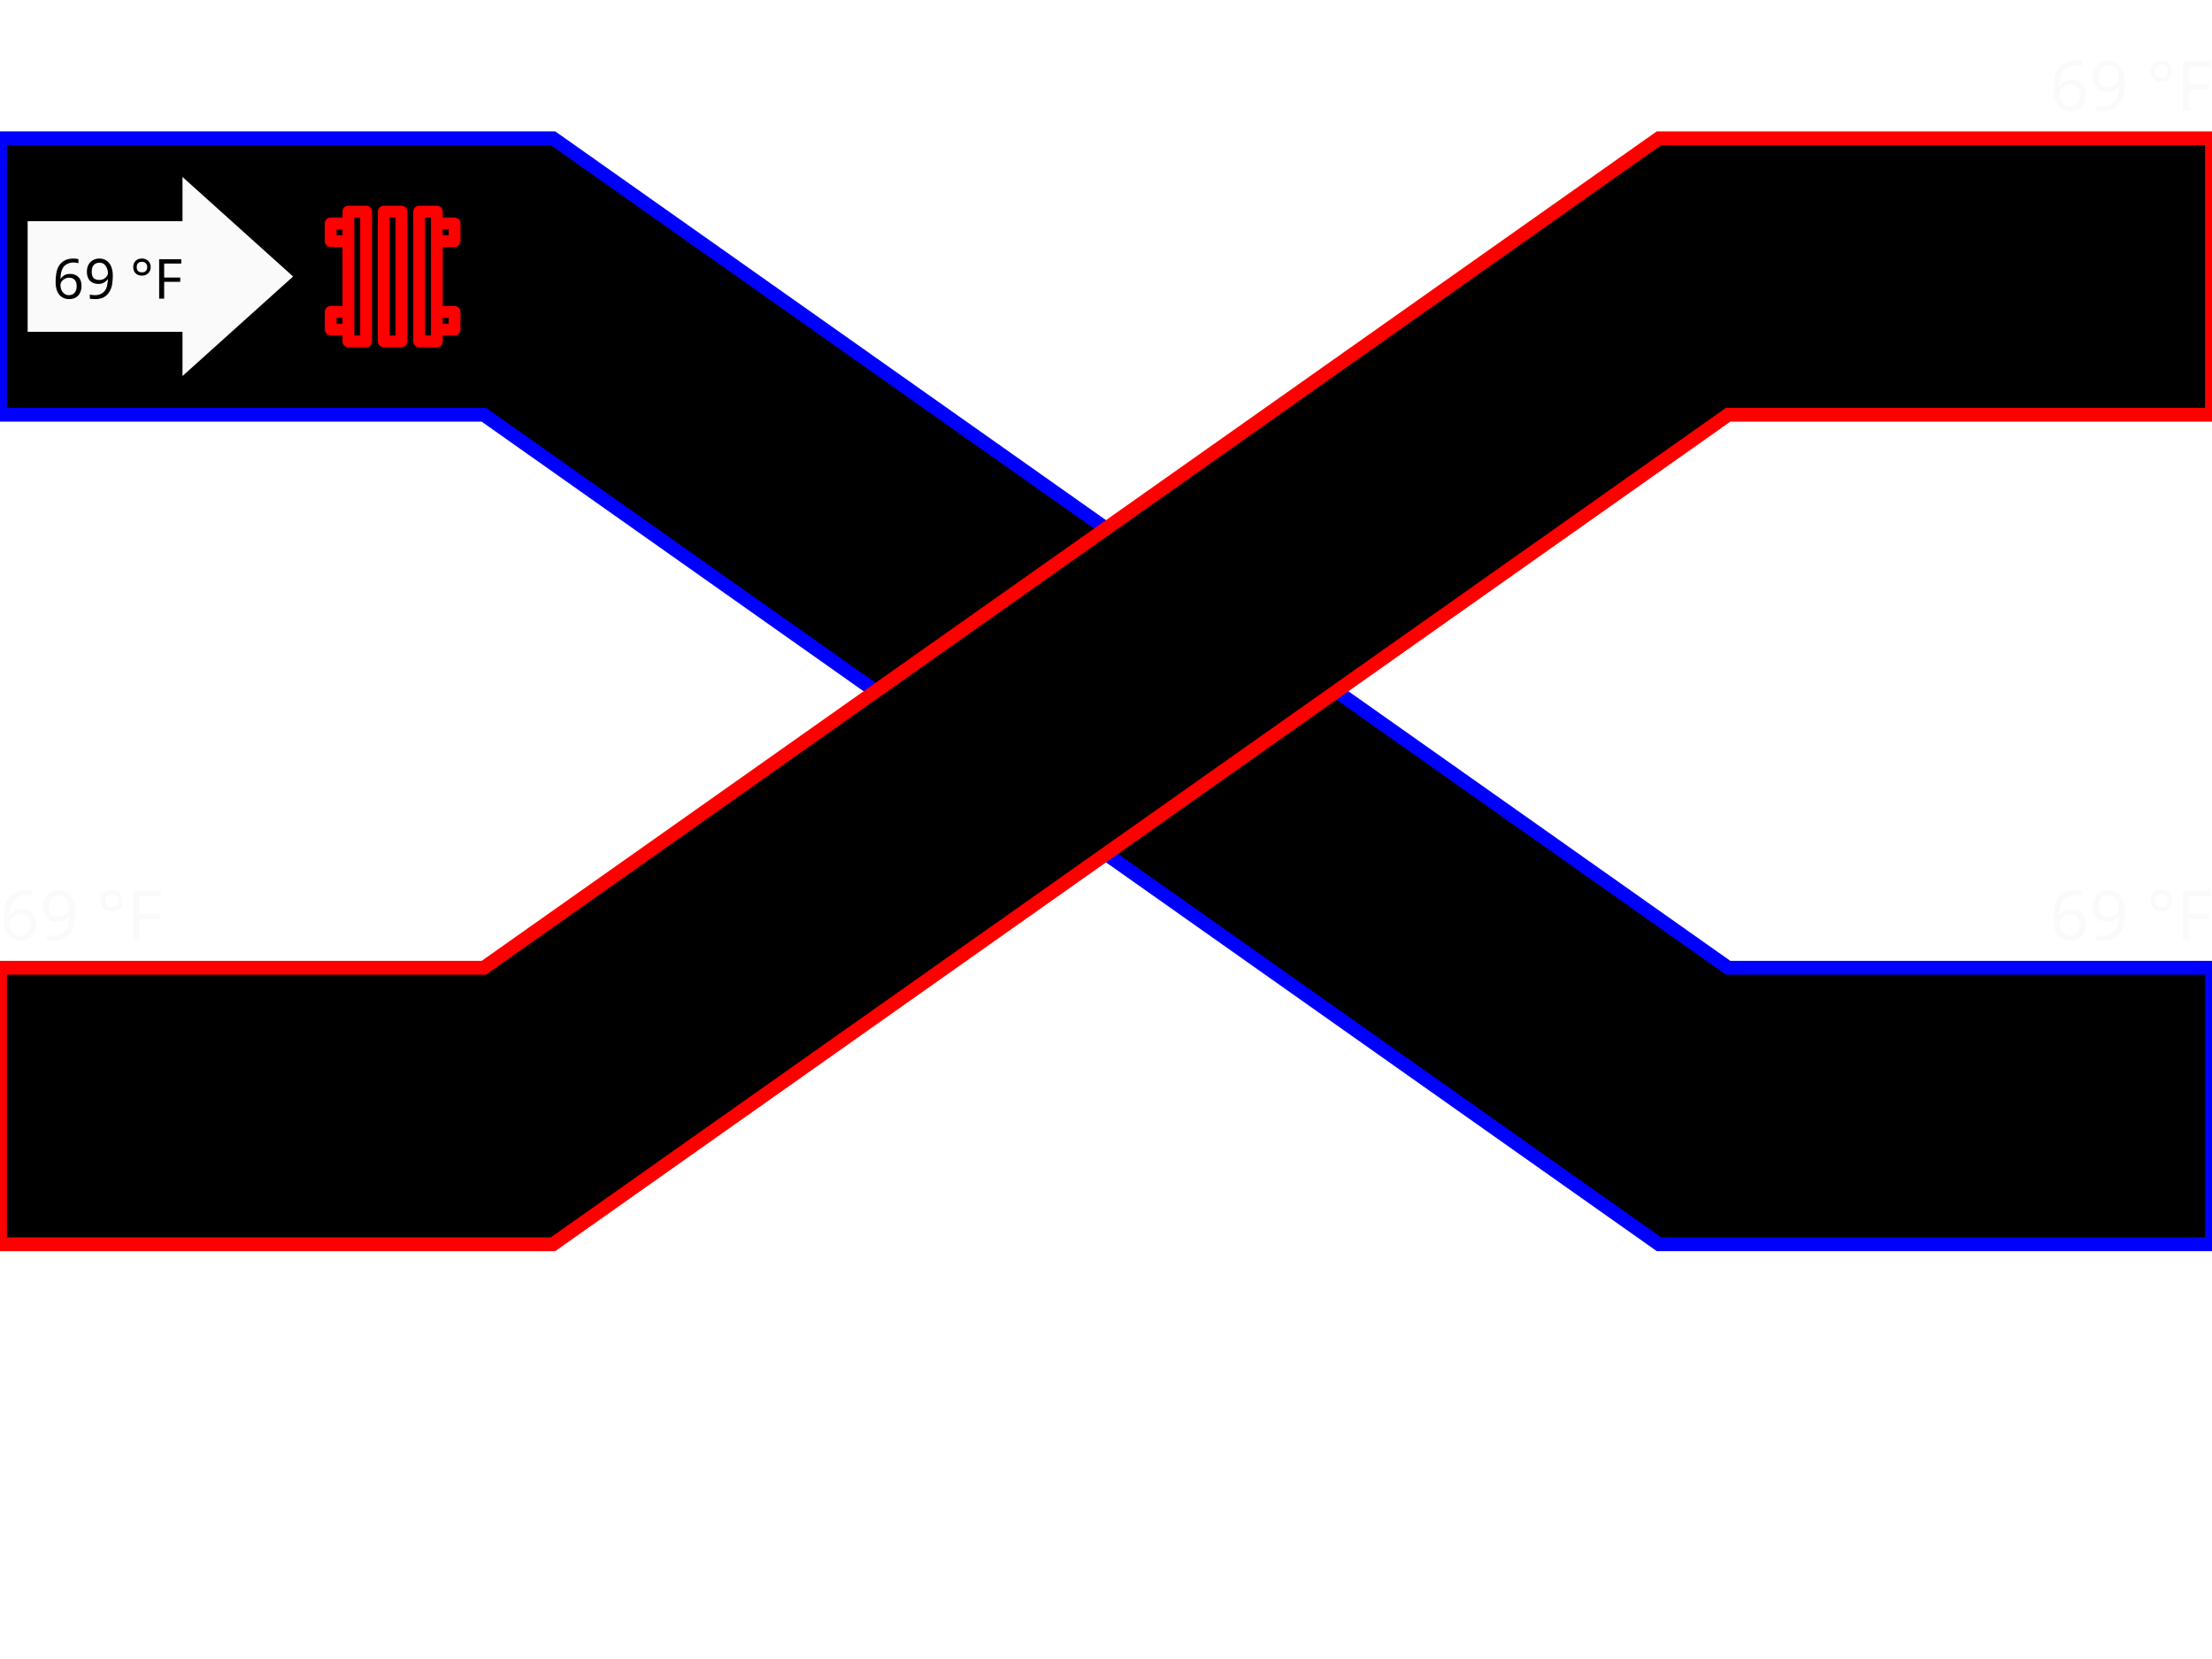
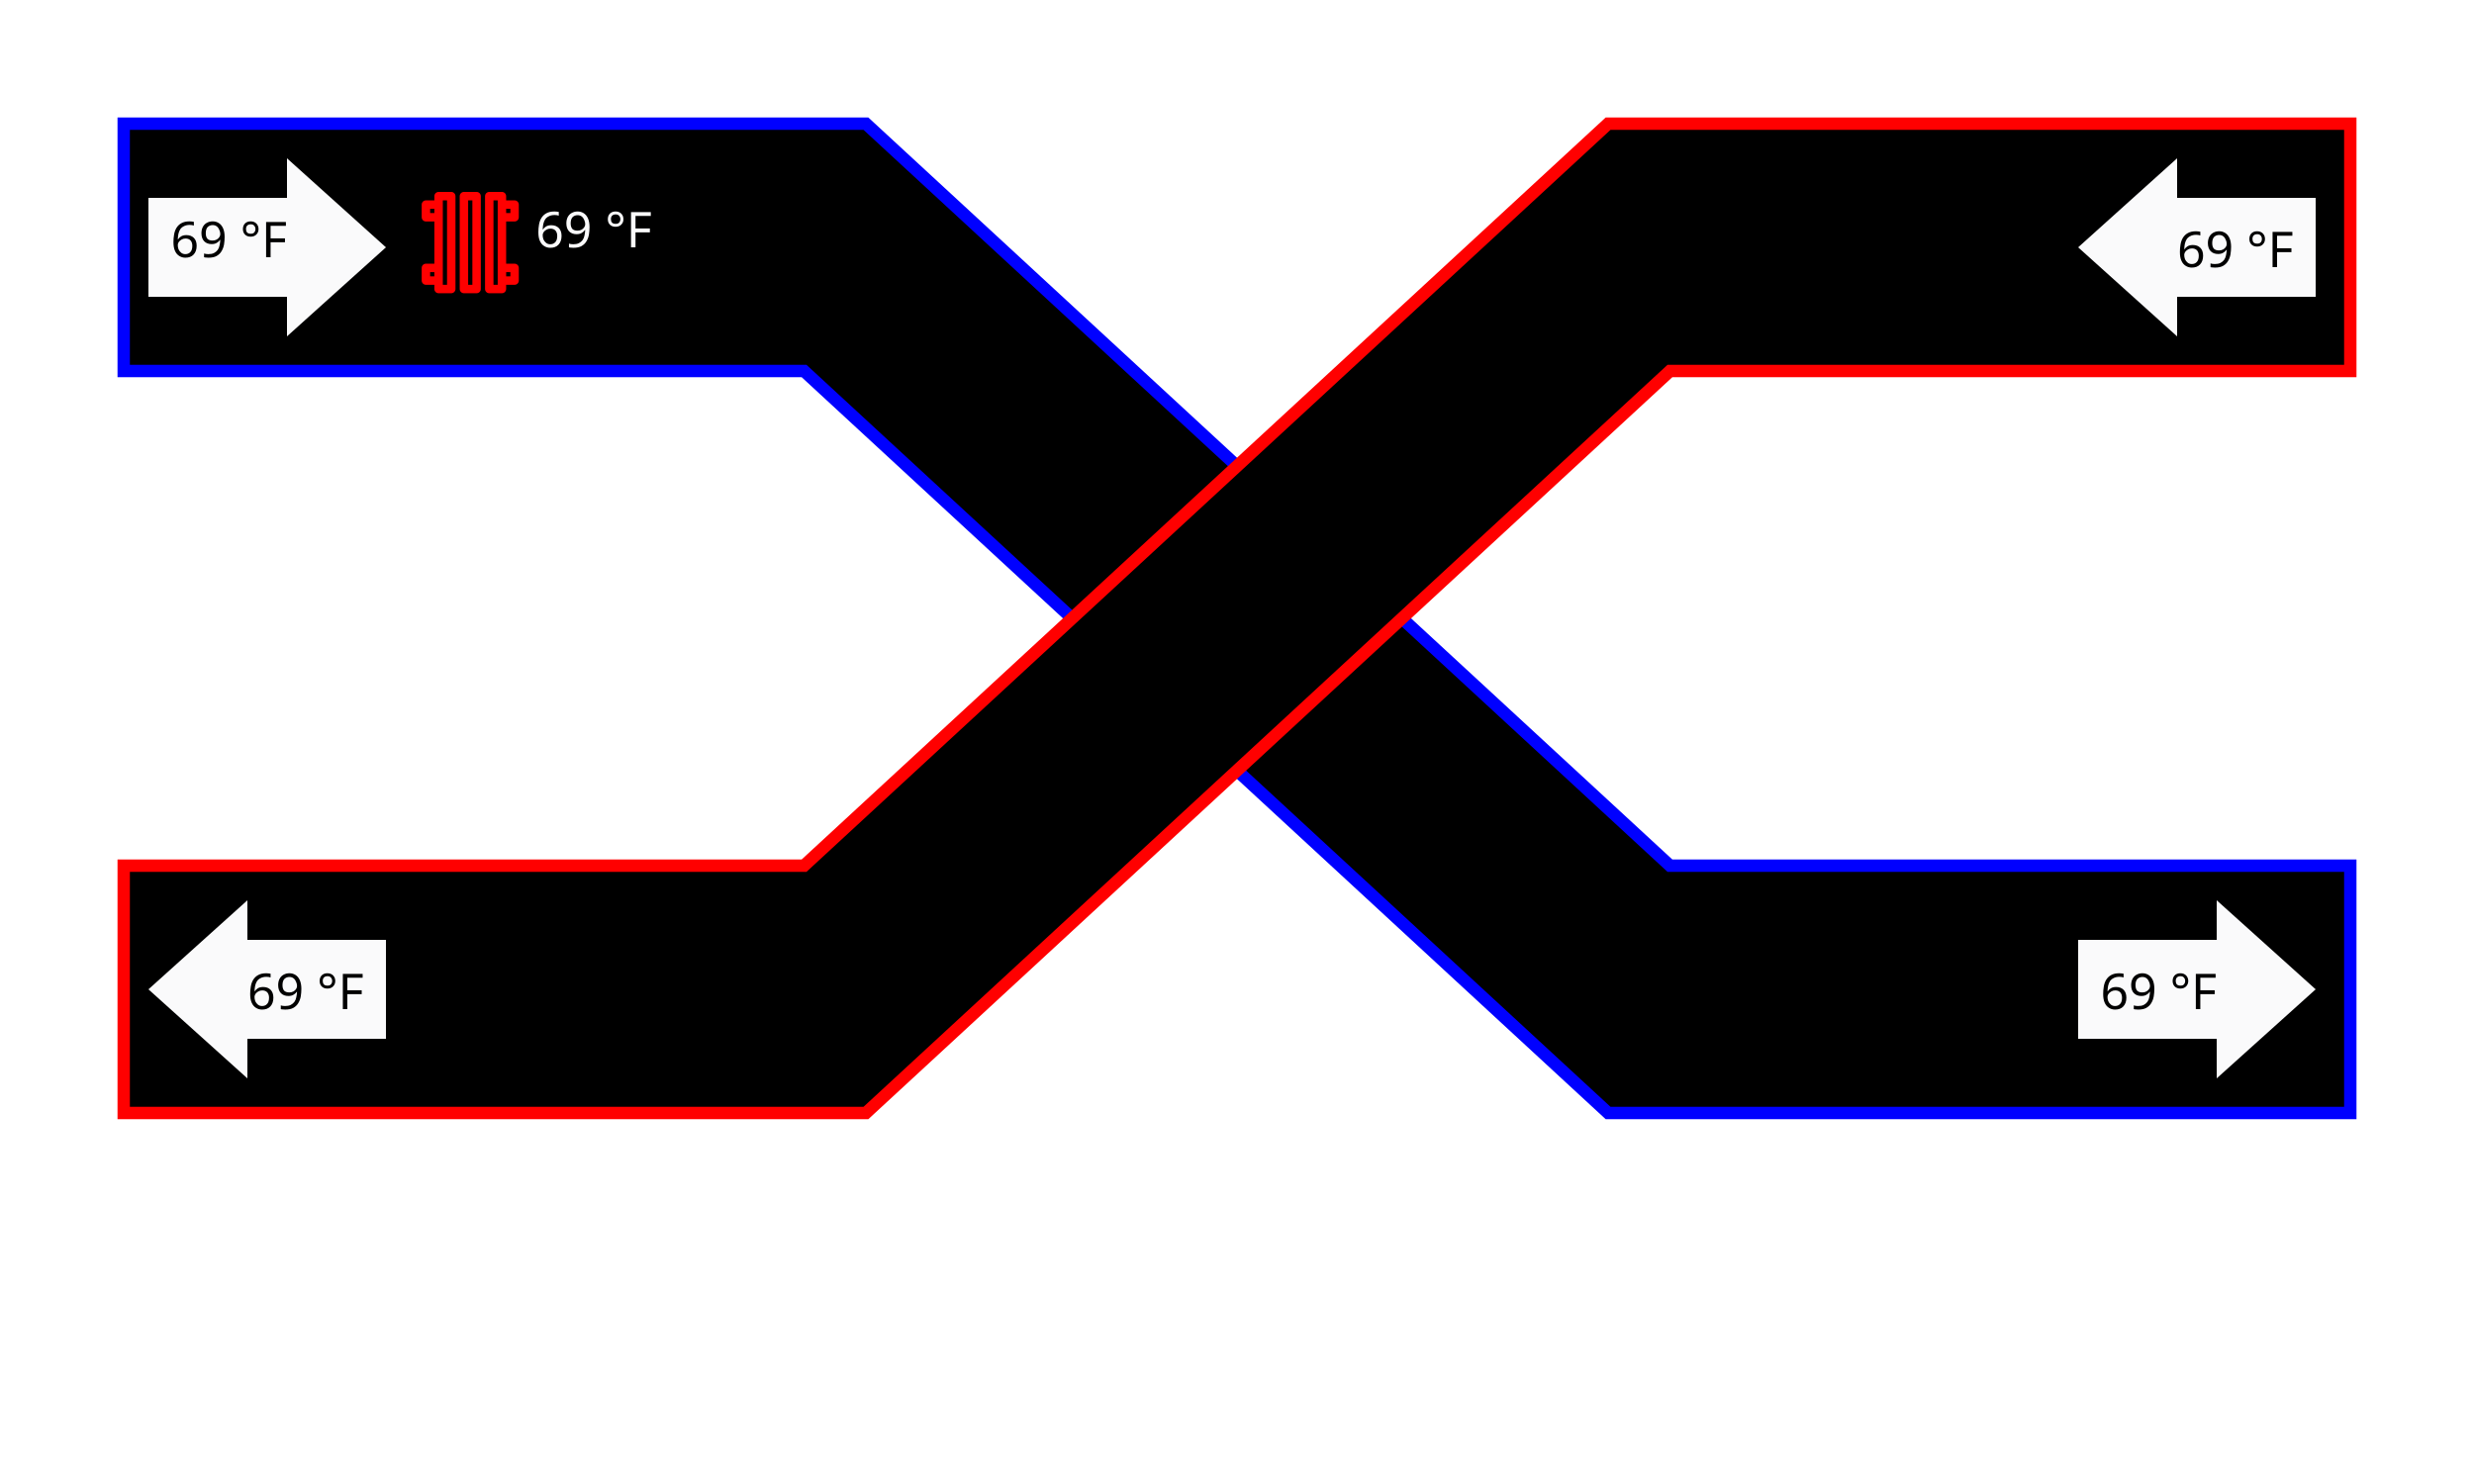
- <svg xmlns="http://www.w3.org/2000/svg" version="1.1" viewBox="0 0 160 120">
+ <svg xmlns="http://www.w3.org/2000/svg" version="1.1" viewBox="0 0 200 120">
  <style>
:root {
    font: 5px 'Segoe UI', sans-serif;
    background-color: #202024;
}
.white {
    fill: #fafafb;
}
    </style>
  <defs>
-     <polygon id="arrow" transform="translate(0,-9)" points="0 4, 14 4, 14 0, 24 9, 14 18, 14 14, 0 14" class="white" stroke="none" />
+     <polygon id="arrow-in" transform="translate(0,-9)" points="0 4, 14 4, 14 0, 24 9, 14 18, 14 14, 0 14" class="white" stroke="none" />
+     <g id="arrow-out">
+       <use href="#arrow-in" transform="scale(-1,1) translate(-24)" />
+     </g>
    <g id="channel">
-       <path d="M0,10 L 40,10 125,70 160,70 160,90 120,90 35,30 0,30 Z" />
+       <polygon points="0,10 60,10 125,70 180,70 180,90 120,90 55,30 0,30" />
    </g>
-     <g id="radiator" transform="scale(.025)">
-       <g transform="translate(-256, -256)">
+     <g id="radiator" transform="scale(.02)">
+       <g transform="translate(-280 -280)">
        <path d="M160,0H96C84.218,0,74.667,9.551,74.667,21.333v21.333H32c-11.782,0-21.333,9.551-21.333,21.333v64     c0,11.782,9.551,21.333,21.333,21.333h42.667v213.333H32c-11.782,0-21.333,9.551-21.333,21.333v64     c0,11.782,9.551,21.333,21.333,21.333h42.667v21.333C74.667,502.449,84.218,512,96,512h64c11.782,0,21.333-9.551,21.333-21.333     V21.333C181.333,9.551,171.782,0,160,0z M53.333,106.667V85.333h21.333v21.333H53.333z M53.333,426.667v-21.333h21.333v21.333     H53.333z M138.667,469.333h-21.333V448v-64V128V64V42.667h21.333V469.333z" />
        <path d="M288,0h-64c-11.782,0-21.333,9.551-21.333,21.333v469.333c0,11.782,9.551,21.333,21.333,21.333h64     c11.782,0,21.333-9.551,21.333-21.333V21.333C309.333,9.551,299.782,0,288,0z M266.667,469.333h-21.333V42.667h21.333V469.333z" />
        <path d="M480,149.333c11.782,0,21.333-9.551,21.333-21.333V64c0-11.782-9.551-21.333-21.333-21.333h-42.667V21.333     C437.333,9.551,427.782,0,416,0h-64c-11.782,0-21.333,9.551-21.333,21.333v469.333c0,11.782,9.551,21.333,21.333,21.333h64     c11.782,0,21.333-9.551,21.333-21.333v-21.333H480c11.782,0,21.333-9.551,21.333-21.333v-64c0-11.782-9.551-21.333-21.333-21.333     h-42.667V149.333H480z M458.667,85.333v21.333h-21.333V85.333H458.667z M394.667,469.333h-21.333V42.667h21.333V64v64v256v64     V469.333z M458.667,405.333v21.333h-21.333v-21.333H458.667z" />
      </g>
    </g>
  </defs>
-   <use href="#channel" stroke="blue" />
-   <g transform="translate(2, 20) scale(.8)">
-     <use href="#arrow" x="0" y="0" fill="red" />
-     <text x="14" y="2" text-anchor="end">69 °F</text>
-     <use href="#radiator" x="33" y="0" fill="red" />
+   <use x="10" y="0" href="#channel" stroke="blue" />
+   <g transform="translate(12, 20) scale(.8)">
+     <g>
+       <use href="#arrow-in" x="0" y="0" />
+       <text x="14" y="1" alignment-baseline="middle" text-anchor="end">69 °F</text>
+     </g>
+     <g transform="translate(33,0)">
+       <use href="#radiator" x="0" y="0" fill="red" />
+       <text x="12" y="0" alignment-baseline="middle" text-anchor="middle" class="white">69 °F</text>
+     </g>
  </g>
-   <text class="white" x="160" y="68" text-anchor="end">69 °F</text>
-   <use href="#channel" transform="scale(-1, 1) translate(-160,0)" stroke="red" />
-   <text class="white" x="160" y="8" text-anchor="end">69 °F</text>
-   <text class="white" x="0" y="68">69 °F</text>
+   <g transform="translate(168, 80) scale(.8)">
+     <g>
+       <use href="#arrow-in" x="0" y="0" />
+       <text x="14" y="2" text-anchor="end">69 °F</text>
+     </g>
+   </g>
+   <use x="10" y="0" href="#channel" transform="scale(-1, 1) translate(-200,-0)" stroke="red" />
+   <g transform="translate(12, 80) scale(.8)">
+     <g>
+       <use href="#arrow-out" x="0" y="0" />
+       <text x="10" y="2" text-anchor="begin">69 °F</text>
+     </g>
+   </g>
+   <g transform="translate(168, 20) scale(.8)">
+     <g>
+       <use href="#arrow-out" x="0" y="0" />
+       <text x="10" y="2" text-anchor="begin">69 °F</text>
+     </g>
+   </g>
</svg>
